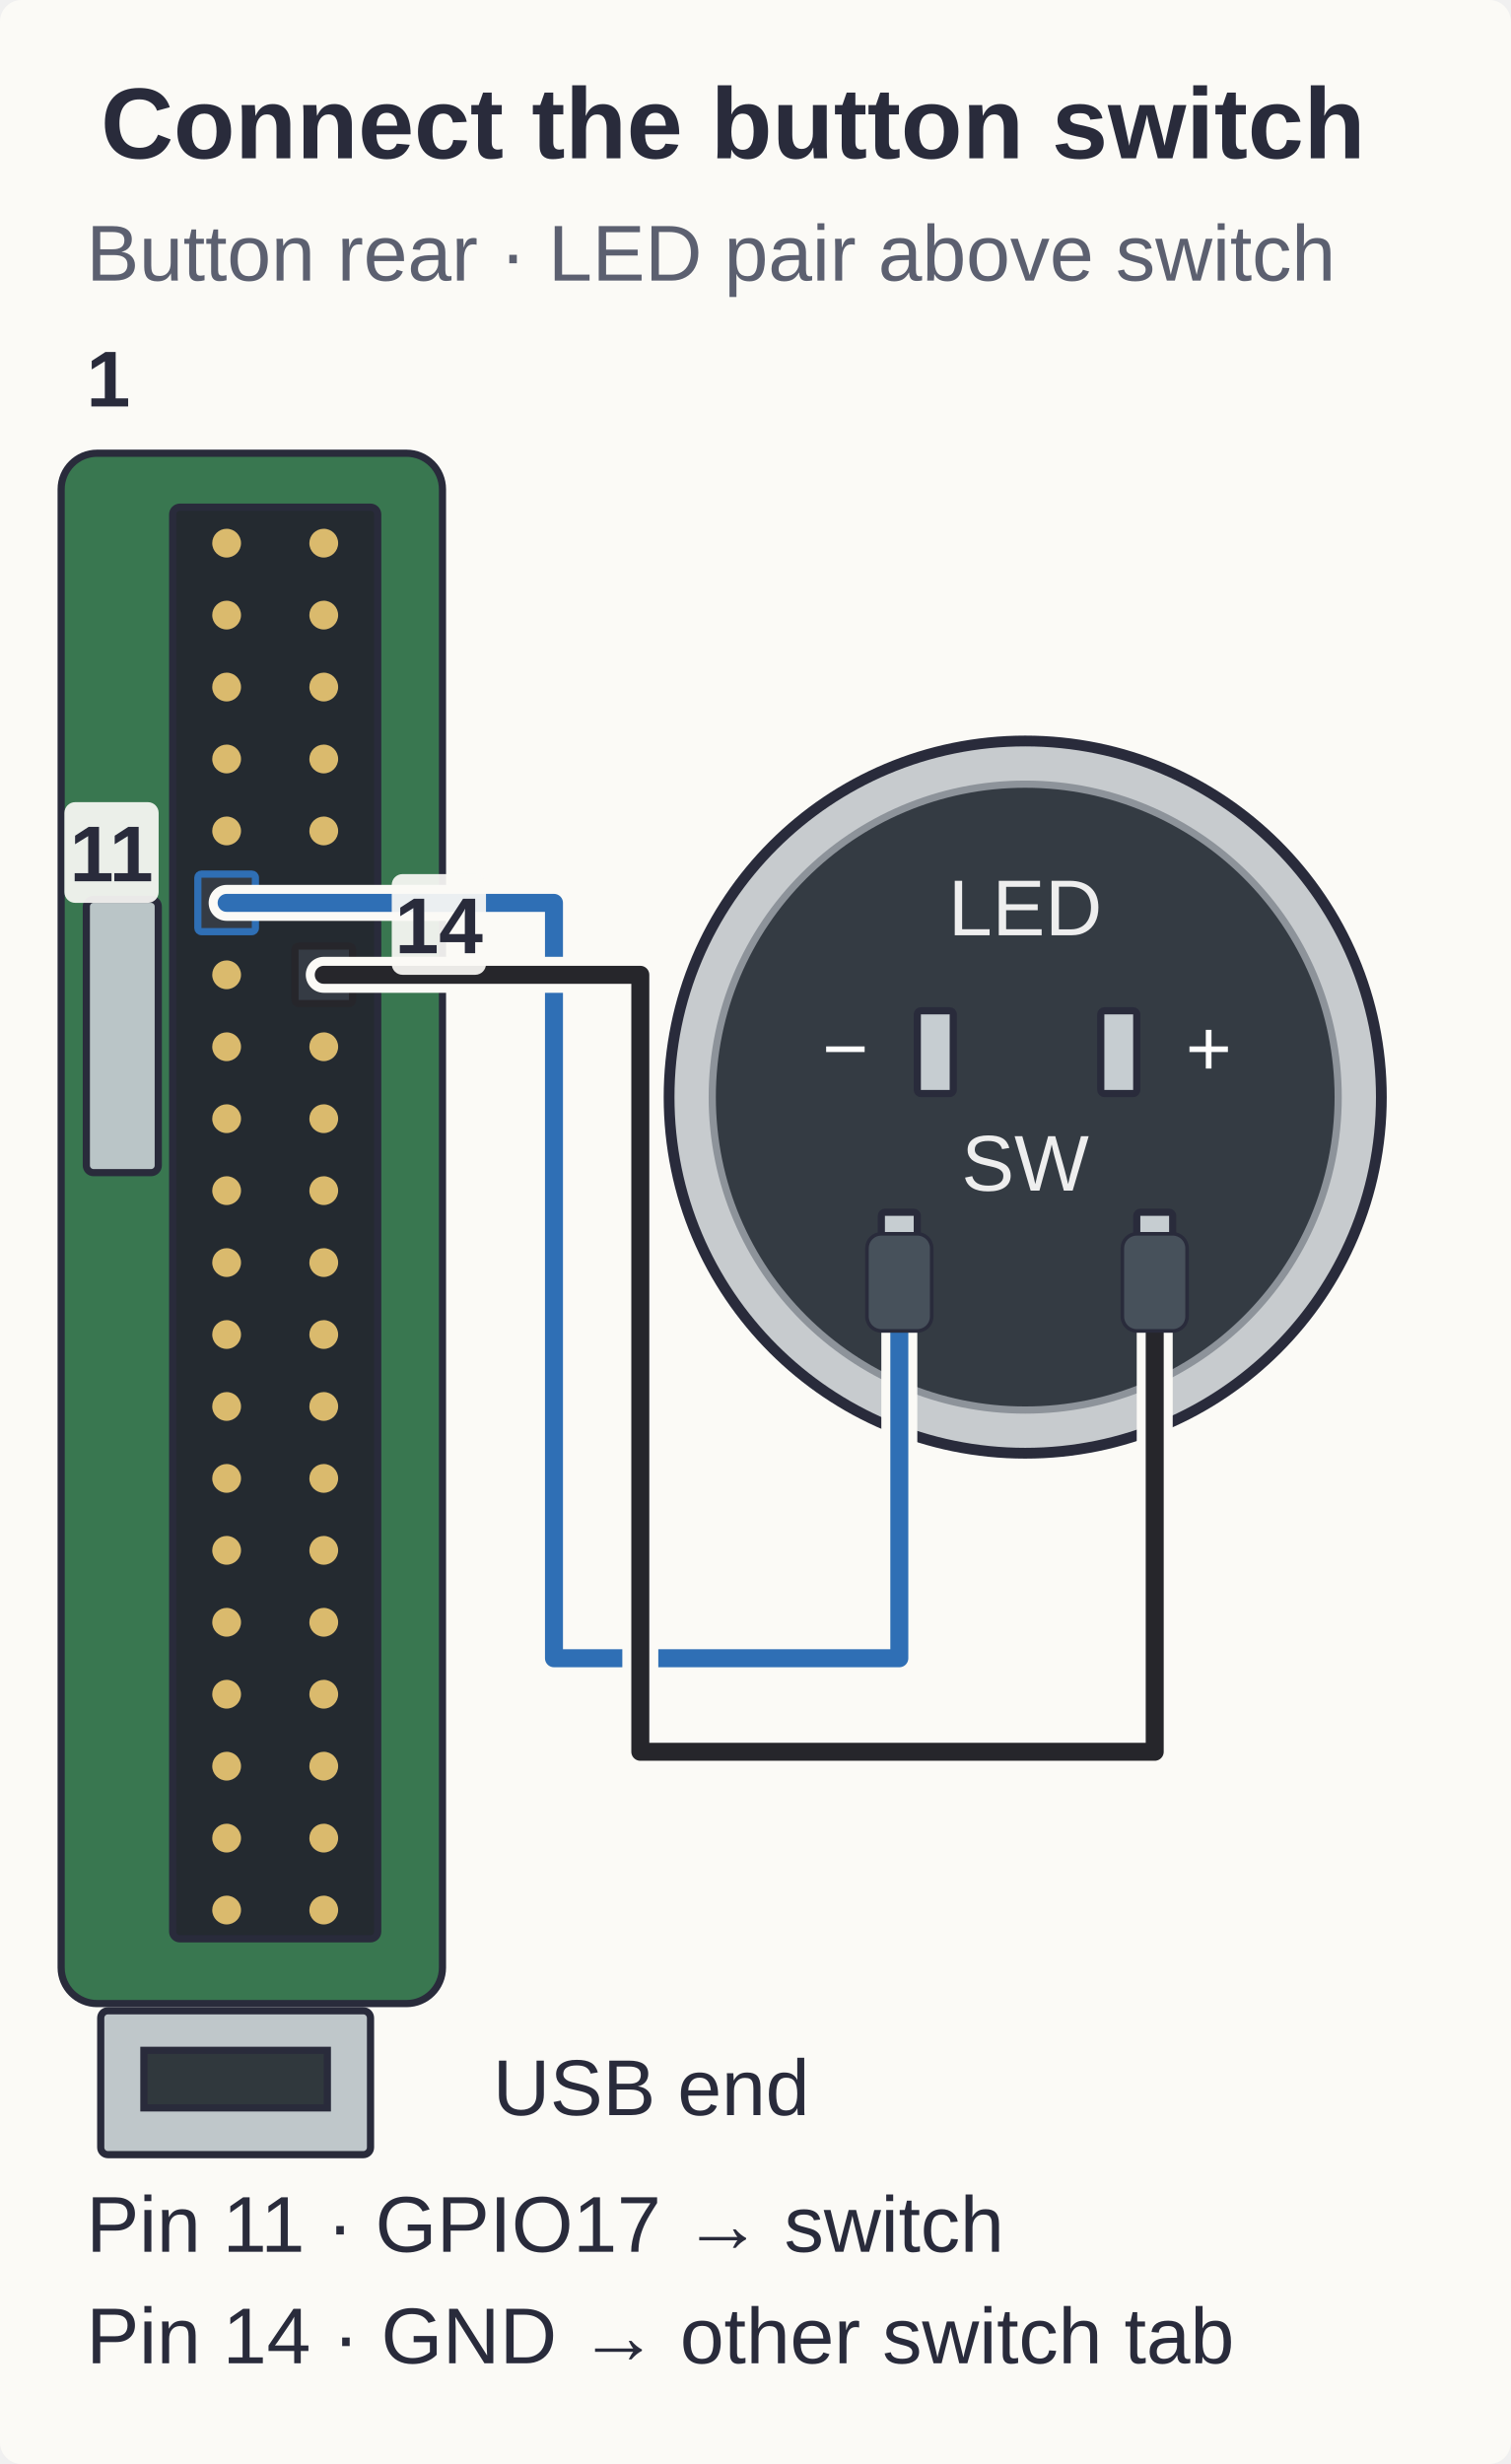
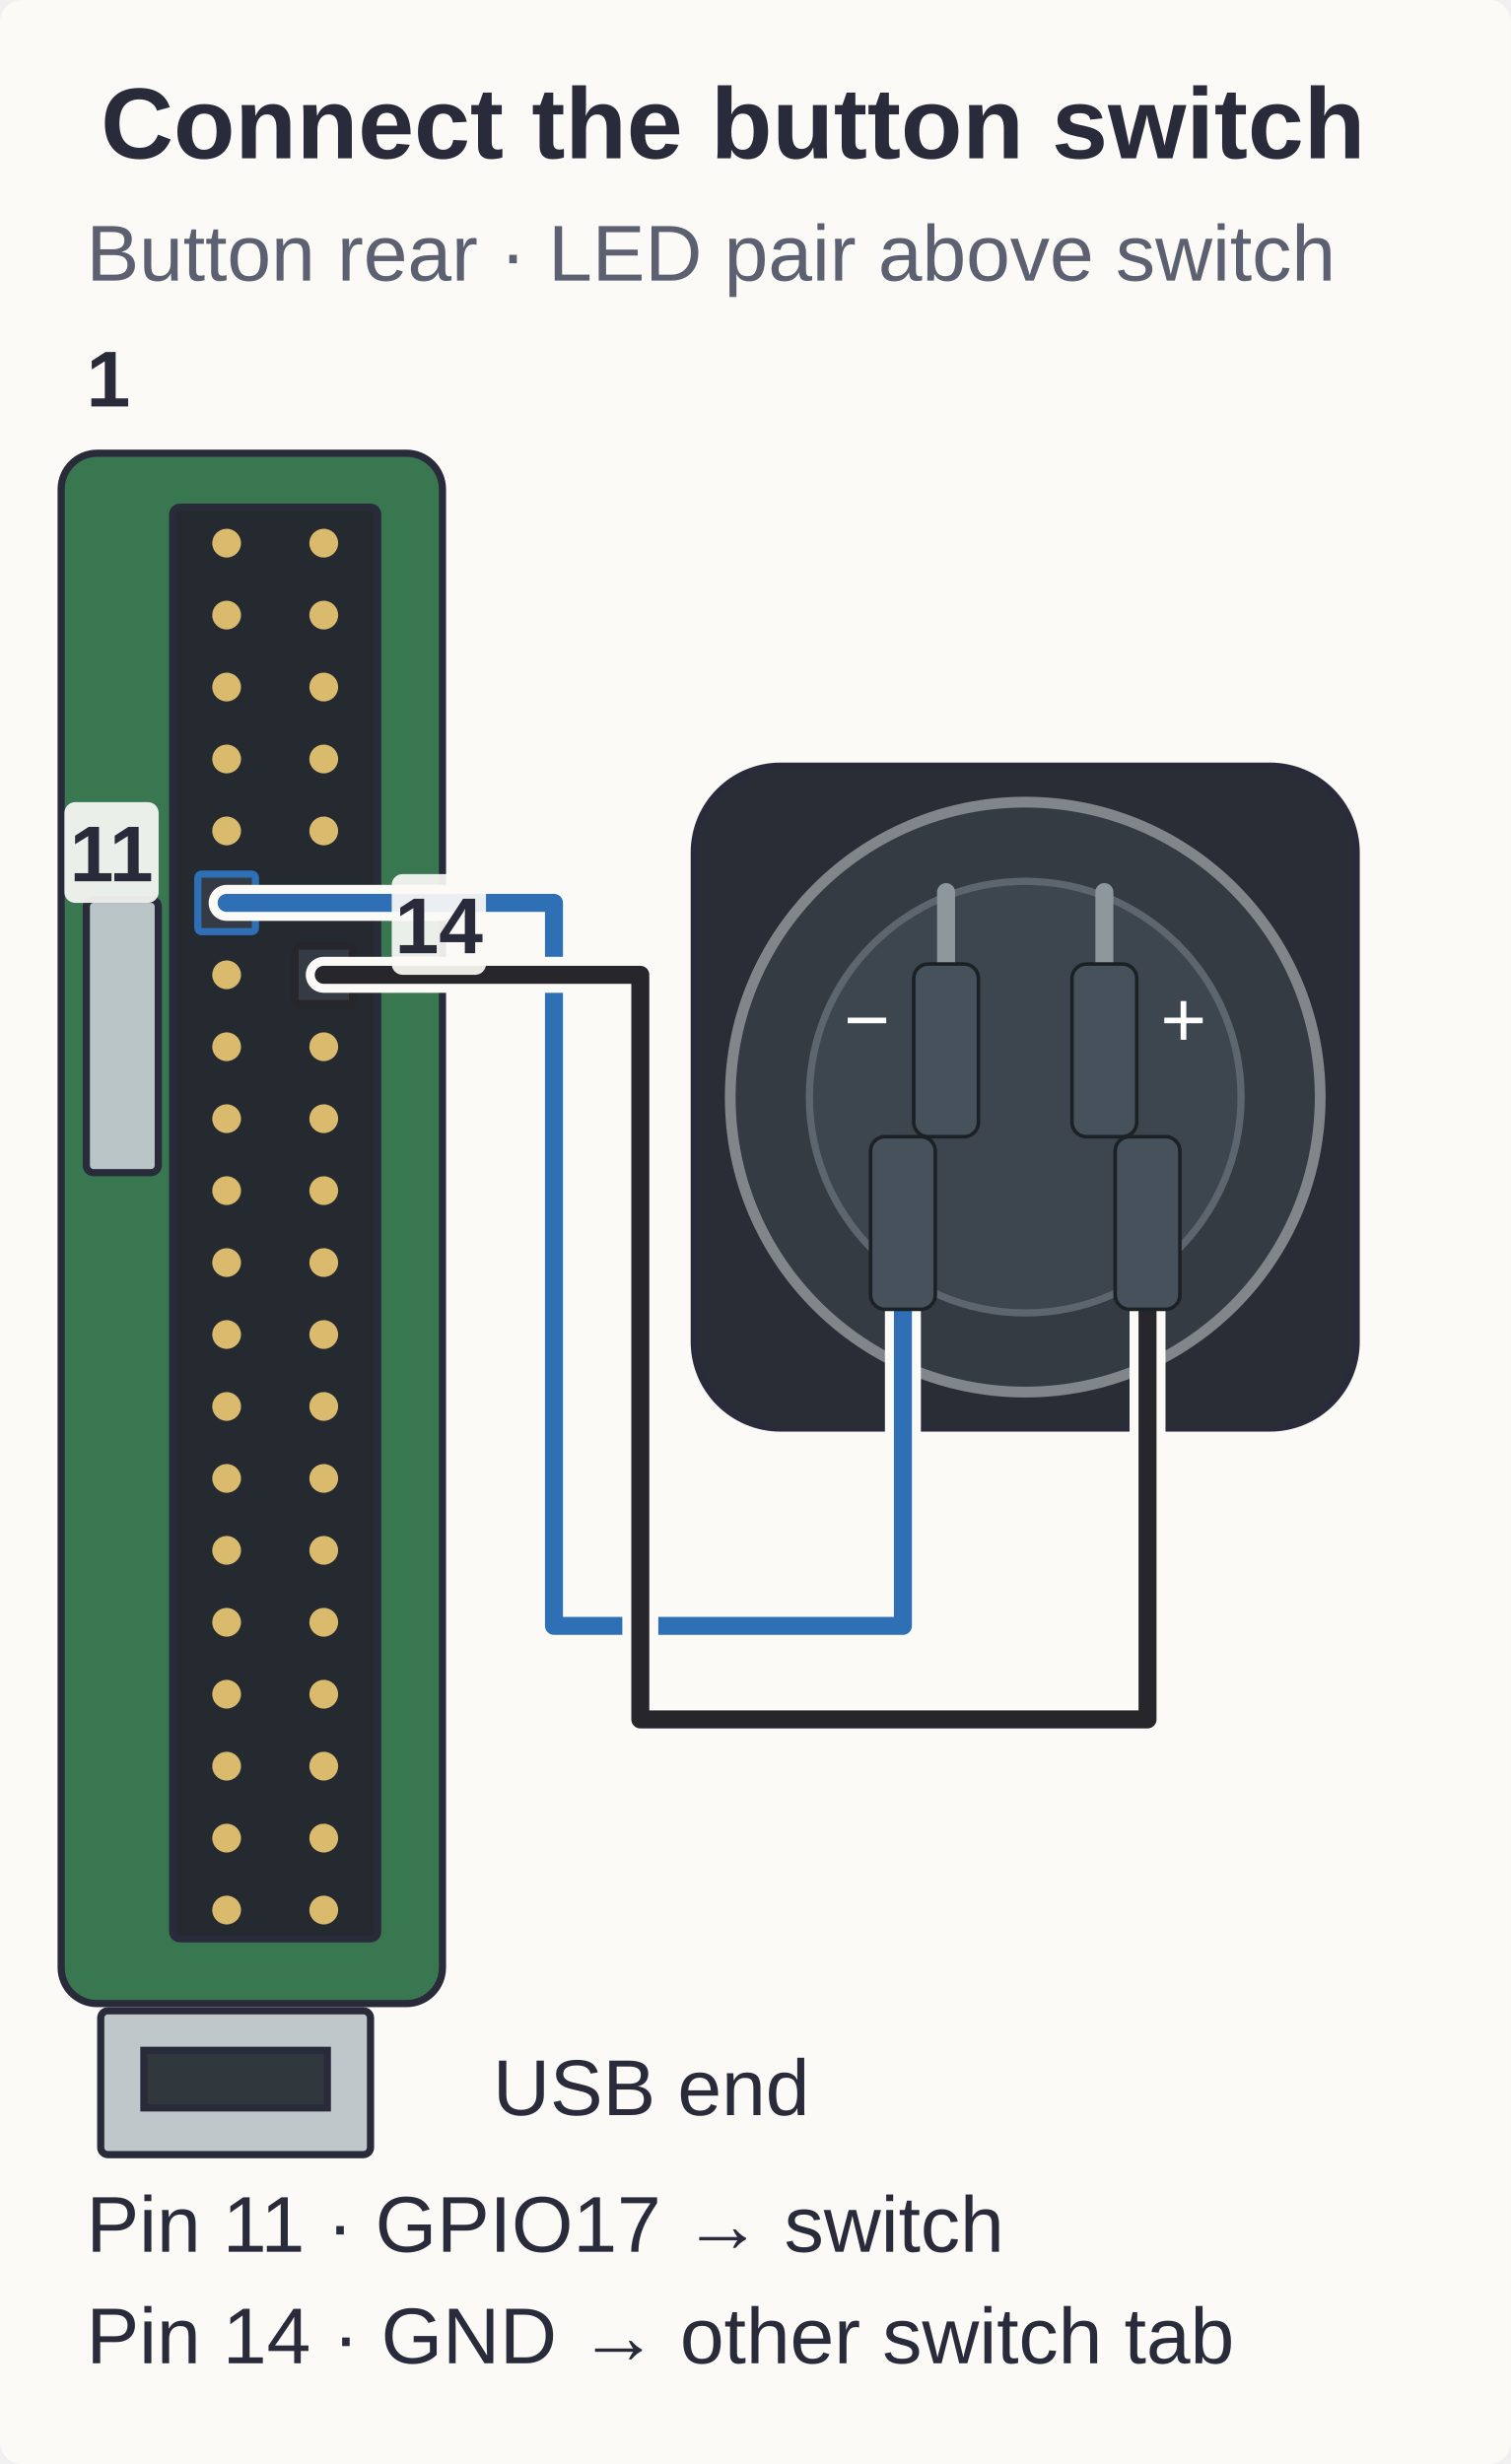
<svg xmlns="http://www.w3.org/2000/svg" viewBox="0 0 420 685" width="420" height="685" role="img">
  <defs>
    <marker id="arrow" viewBox="0 0 10 10" refX="8" refY="5" markerWidth="7" markerHeight="7" orient="auto-start-reverse">
      <path d="M0 0 L10 5 L0 10z" fill="#2f6fb5" />
    </marker>
  </defs>
  <rect x="0" y="0" width="420" height="685" rx="6" fill="#fbfaf6" stroke="none" stroke-width="2" />
  <text x="28" y="44" font-family="Arial,Helvetica,sans-serif" font-size="28" fill="#292b3b" font-weight="700" text-anchor="start">Connect the button switch</text>
  <text x="24" y="78" font-family="Arial,Helvetica,sans-serif" font-size="22" fill="#5c6070" font-weight="400" text-anchor="start">Button rear · LED pair above switch</text>
  <rect x="17" y="126" width="106" height="431" rx="10" fill="#397750" stroke="#292b3b" stroke-width="2" />
  <rect x="24" y="250" width="20" height="76" rx="2" fill="#bac5c7" stroke="#292b3b" stroke-width="2" />
  <rect x="48" y="141" width="57" height="398" rx="2" fill="#242a30" stroke="#292b3b" stroke-width="2" />
  <circle cx="63" cy="151" r="4" fill="#daba6d" stroke="none" stroke-width="2" />
  <circle cx="90" cy="151" r="4" fill="#daba6d" stroke="none" stroke-width="2" />
  <circle cx="63" cy="171" r="4" fill="#daba6d" stroke="none" stroke-width="2" />
  <circle cx="90" cy="171" r="4" fill="#daba6d" stroke="none" stroke-width="2" />
  <circle cx="63" cy="191" r="4" fill="#daba6d" stroke="none" stroke-width="2" />
  <circle cx="90" cy="191" r="4" fill="#daba6d" stroke="none" stroke-width="2" />
  <circle cx="63" cy="211" r="4" fill="#daba6d" stroke="none" stroke-width="2" />
  <circle cx="90" cy="211" r="4" fill="#daba6d" stroke="none" stroke-width="2" />
  <circle cx="63" cy="231" r="4" fill="#daba6d" stroke="none" stroke-width="2" />
  <circle cx="90" cy="231" r="4" fill="#daba6d" stroke="none" stroke-width="2" />
  <circle cx="63" cy="251" r="4" fill="#daba6d" stroke="none" stroke-width="2" />
  <rect x="55" y="243" width="16" height="16" rx="1" fill="#353b44" stroke="#2f6fb5" stroke-width="2" />
  <circle cx="90" cy="251" r="4" fill="#daba6d" stroke="none" stroke-width="2" />
  <circle cx="63" cy="271" r="4" fill="#daba6d" stroke="none" stroke-width="2" />
  <circle cx="90" cy="271" r="4" fill="#daba6d" stroke="none" stroke-width="2" />
  <rect x="82" y="263" width="16" height="16" rx="1" fill="#353b44" stroke="#26262b" stroke-width="2" />
  <circle cx="63" cy="291" r="4" fill="#daba6d" stroke="none" stroke-width="2" />
  <circle cx="90" cy="291" r="4" fill="#daba6d" stroke="none" stroke-width="2" />
  <circle cx="63" cy="311" r="4" fill="#daba6d" stroke="none" stroke-width="2" />
  <circle cx="90" cy="311" r="4" fill="#daba6d" stroke="none" stroke-width="2" />
  <circle cx="63" cy="331" r="4" fill="#daba6d" stroke="none" stroke-width="2" />
  <circle cx="90" cy="331" r="4" fill="#daba6d" stroke="none" stroke-width="2" />
  <circle cx="63" cy="351" r="4" fill="#daba6d" stroke="none" stroke-width="2" />
  <circle cx="90" cy="351" r="4" fill="#daba6d" stroke="none" stroke-width="2" />
  <circle cx="63" cy="371" r="4" fill="#daba6d" stroke="none" stroke-width="2" />
  <circle cx="90" cy="371" r="4" fill="#daba6d" stroke="none" stroke-width="2" />
  <circle cx="63" cy="391" r="4" fill="#daba6d" stroke="none" stroke-width="2" />
  <circle cx="90" cy="391" r="4" fill="#daba6d" stroke="none" stroke-width="2" />
  <circle cx="63" cy="411" r="4" fill="#daba6d" stroke="none" stroke-width="2" />
  <circle cx="90" cy="411" r="4" fill="#daba6d" stroke="none" stroke-width="2" />
  <circle cx="63" cy="431" r="4" fill="#daba6d" stroke="none" stroke-width="2" />
  <circle cx="90" cy="431" r="4" fill="#daba6d" stroke="none" stroke-width="2" />
  <circle cx="63" cy="451" r="4" fill="#daba6d" stroke="none" stroke-width="2" />
  <circle cx="90" cy="451" r="4" fill="#daba6d" stroke="none" stroke-width="2" />
  <circle cx="63" cy="471" r="4" fill="#daba6d" stroke="none" stroke-width="2" />
  <circle cx="90" cy="471" r="4" fill="#daba6d" stroke="none" stroke-width="2" />
  <circle cx="63" cy="491" r="4" fill="#daba6d" stroke="none" stroke-width="2" />
  <circle cx="90" cy="491" r="4" fill="#daba6d" stroke="none" stroke-width="2" />
  <circle cx="63" cy="511" r="4" fill="#daba6d" stroke="none" stroke-width="2" />
  <circle cx="90" cy="511" r="4" fill="#daba6d" stroke="none" stroke-width="2" />
  <circle cx="63" cy="531" r="4" fill="#daba6d" stroke="none" stroke-width="2" />
  <circle cx="90" cy="531" r="4" fill="#daba6d" stroke="none" stroke-width="2" />
  <rect x="28" y="559" width="75" height="40" rx="2" fill="#bfc7ca" stroke="#292b3b" stroke-width="2" />
  <rect x="40" y="570" width="51" height="16" rx="0" fill="#30383d" stroke="#292b3b" stroke-width="2" />
  <text x="24" y="113" font-family="Arial,Helvetica,sans-serif" font-size="22" fill="#292b3b" font-weight="700" text-anchor="start">1</text>
  <text x="137" y="588" font-family="Arial,Helvetica,sans-serif" font-size="22" fill="#292b3b" font-weight="400" text-anchor="start">USB end</text>
-   <circle cx="285" cy="305" r="99" fill="#c7cbce" stroke="#292b3b" stroke-width="3" />
-   <circle cx="285" cy="305" r="87" fill="#343b43" stroke="#8d939a" stroke-width="2" />
-   <text x="285" y="260" font-family="Arial,Helvetica,sans-serif" font-size="22" fill="#eee" font-weight="400" text-anchor="middle">LED</text>
-   <rect x="255" y="281" width="10" height="23" rx="1" fill="#c6cdd1" stroke="#292b3b" stroke-width="2" />
-   <rect x="306" y="281" width="10" height="23" rx="1" fill="#c6cdd1" stroke="#292b3b" stroke-width="2" />
-   <rect x="245" y="337" width="10" height="23" rx="1" fill="#c6cdd1" stroke="#292b3b" stroke-width="2" />
-   <rect x="316" y="337" width="10" height="23" rx="1" fill="#c6cdd1" stroke="#292b3b" stroke-width="2" />
-   <text x="235" y="299" font-family="Arial,Helvetica,sans-serif" font-size="22" fill="#fff" font-weight="400" text-anchor="middle">−</text>
-   <text x="336" y="299" font-family="Arial,Helvetica,sans-serif" font-size="22" fill="#fff" font-weight="400" text-anchor="middle">+</text>
-   <text x="285" y="331" font-family="Arial,Helvetica,sans-serif" font-size="22" fill="#eee" font-weight="400" text-anchor="middle">SW</text>
-   <path d="M63 251 L154 251 L154 461 L250 461 L250 356" fill="none" stroke="#fbfaf6" stroke-width="10" stroke-linejoin="round" stroke-linecap="round" />
-   <path d="M63 251 L154 251 L154 461 L250 461 L250 356" fill="none" stroke="#2f6fb5" stroke-width="5" stroke-linejoin="round" stroke-linecap="round" />
-   <path d="M90 271 L178 271 L178 487 L321 487 L321 356" fill="none" stroke="#fbfaf6" stroke-width="10" stroke-linejoin="round" stroke-linecap="round" />
-   <path d="M90 271 L178 271 L178 487 L321 487 L321 356" fill="none" stroke="#26262b" stroke-width="5" stroke-linejoin="round" stroke-linecap="round" />
-   <rect x="241" y="343" width="18" height="27" rx="4" fill="#47515b" stroke="#292b3b" stroke-width="1" />
-   <rect x="312" y="343" width="18" height="27" rx="4" fill="#47515b" stroke="#292b3b" stroke-width="1" />
+   <rect x="193" y="213" width="184" height="184" rx="24" fill="#292e36" stroke="#292b3b" stroke-width="2" />
+   <circle cx="285" cy="305" r="82" fill="#343b43" stroke="#81868a" stroke-width="3" />
+   <circle cx="285" cy="305" r="60" fill="#3d454e" stroke="#5d666f" stroke-width="2" />
+   <rect x="258" y="271" width="10" height="24" rx="1" fill="#c9d0d4" stroke="#f6f6ee" stroke-width="1" />
+   <rect x="302" y="271" width="10" height="24" rx="1" fill="#c9d0d4" stroke="#f6f6ee" stroke-width="1" />
+   <rect x="246" y="319" width="10" height="24" rx="1" fill="#c9d0d4" stroke="#f6f6ee" stroke-width="1" />
+   <rect x="314" y="319" width="10" height="24" rx="1" fill="#c9d0d4" stroke="#f6f6ee" stroke-width="1" />
+   <text x="241" y="291" font-family="Arial,Helvetica,sans-serif" font-size="22" fill="#fff" font-weight="400" text-anchor="middle">−</text>
+   <text x="329" y="291" font-family="Arial,Helvetica,sans-serif" font-size="22" fill="#fff" font-weight="400" text-anchor="middle">+</text>
+   <path d="M263 268 L263 248" fill="none" stroke="#8e969e" stroke-width="5" stroke-linejoin="round" stroke-linecap="round" />
+   <rect x="254" y="268" width="18" height="48" rx="4" fill="#47515b" stroke="#1c2126" stroke-width="1" />
+   <path d="M307 268 L307 248" fill="none" stroke="#8e969e" stroke-width="5" stroke-linejoin="round" stroke-linecap="round" />
+   <rect x="298" y="268" width="18" height="48" rx="4" fill="#47515b" stroke="#1c2126" stroke-width="1" />
+   <path d="M63 251 L154 251 L154 452 L251 452 L251 331" fill="none" stroke="#fbfaf6" stroke-width="10" stroke-linejoin="round" stroke-linecap="round" />
+   <path d="M63 251 L154 251 L154 452 L251 452 L251 331" fill="none" stroke="#2f6fb5" stroke-width="5" stroke-linejoin="round" stroke-linecap="round" />
+   <path d="M90 271 L178 271 L178 478 L319 478 L319 331" fill="none" stroke="#fbfaf6" stroke-width="10" stroke-linejoin="round" stroke-linecap="round" />
+   <path d="M90 271 L178 271 L178 478 L319 478 L319 331" fill="none" stroke="#26262b" stroke-width="5" stroke-linejoin="round" stroke-linecap="round" />
+   <rect x="242" y="316" width="18" height="48" rx="4" fill="#47515b" stroke="#1c2126" stroke-width="1" />
+   <rect x="310" y="316" width="18" height="48" rx="4" fill="#47515b" stroke="#1c2126" stroke-width="1" />
  <rect x="17.9" y="223" width="26.2" height="28" rx="3" fill="#fbfaf6" opacity=".92" />
  <text x="31" y="245" font-family="Arial,Helvetica,sans-serif" font-size="22" fill="#292b3b" font-weight="700" text-anchor="middle">11</text>
  <rect x="108.9" y="243" width="26.2" height="28" rx="3" fill="#fbfaf6" opacity=".92" />
  <text x="122" y="265" font-family="Arial,Helvetica,sans-serif" font-size="22" fill="#292b3b" font-weight="700" text-anchor="middle">14</text>
  <text x="24" y="626" font-family="Arial,Helvetica,sans-serif" font-size="22" fill="#292b3b" font-weight="400" text-anchor="start">Pin 11 · GPIO17 → switch</text>
  <text x="24" y="657" font-family="Arial,Helvetica,sans-serif" font-size="22" fill="#292b3b" font-weight="400" text-anchor="start">Pin 14 · GND → other switch tab</text>
</svg>
